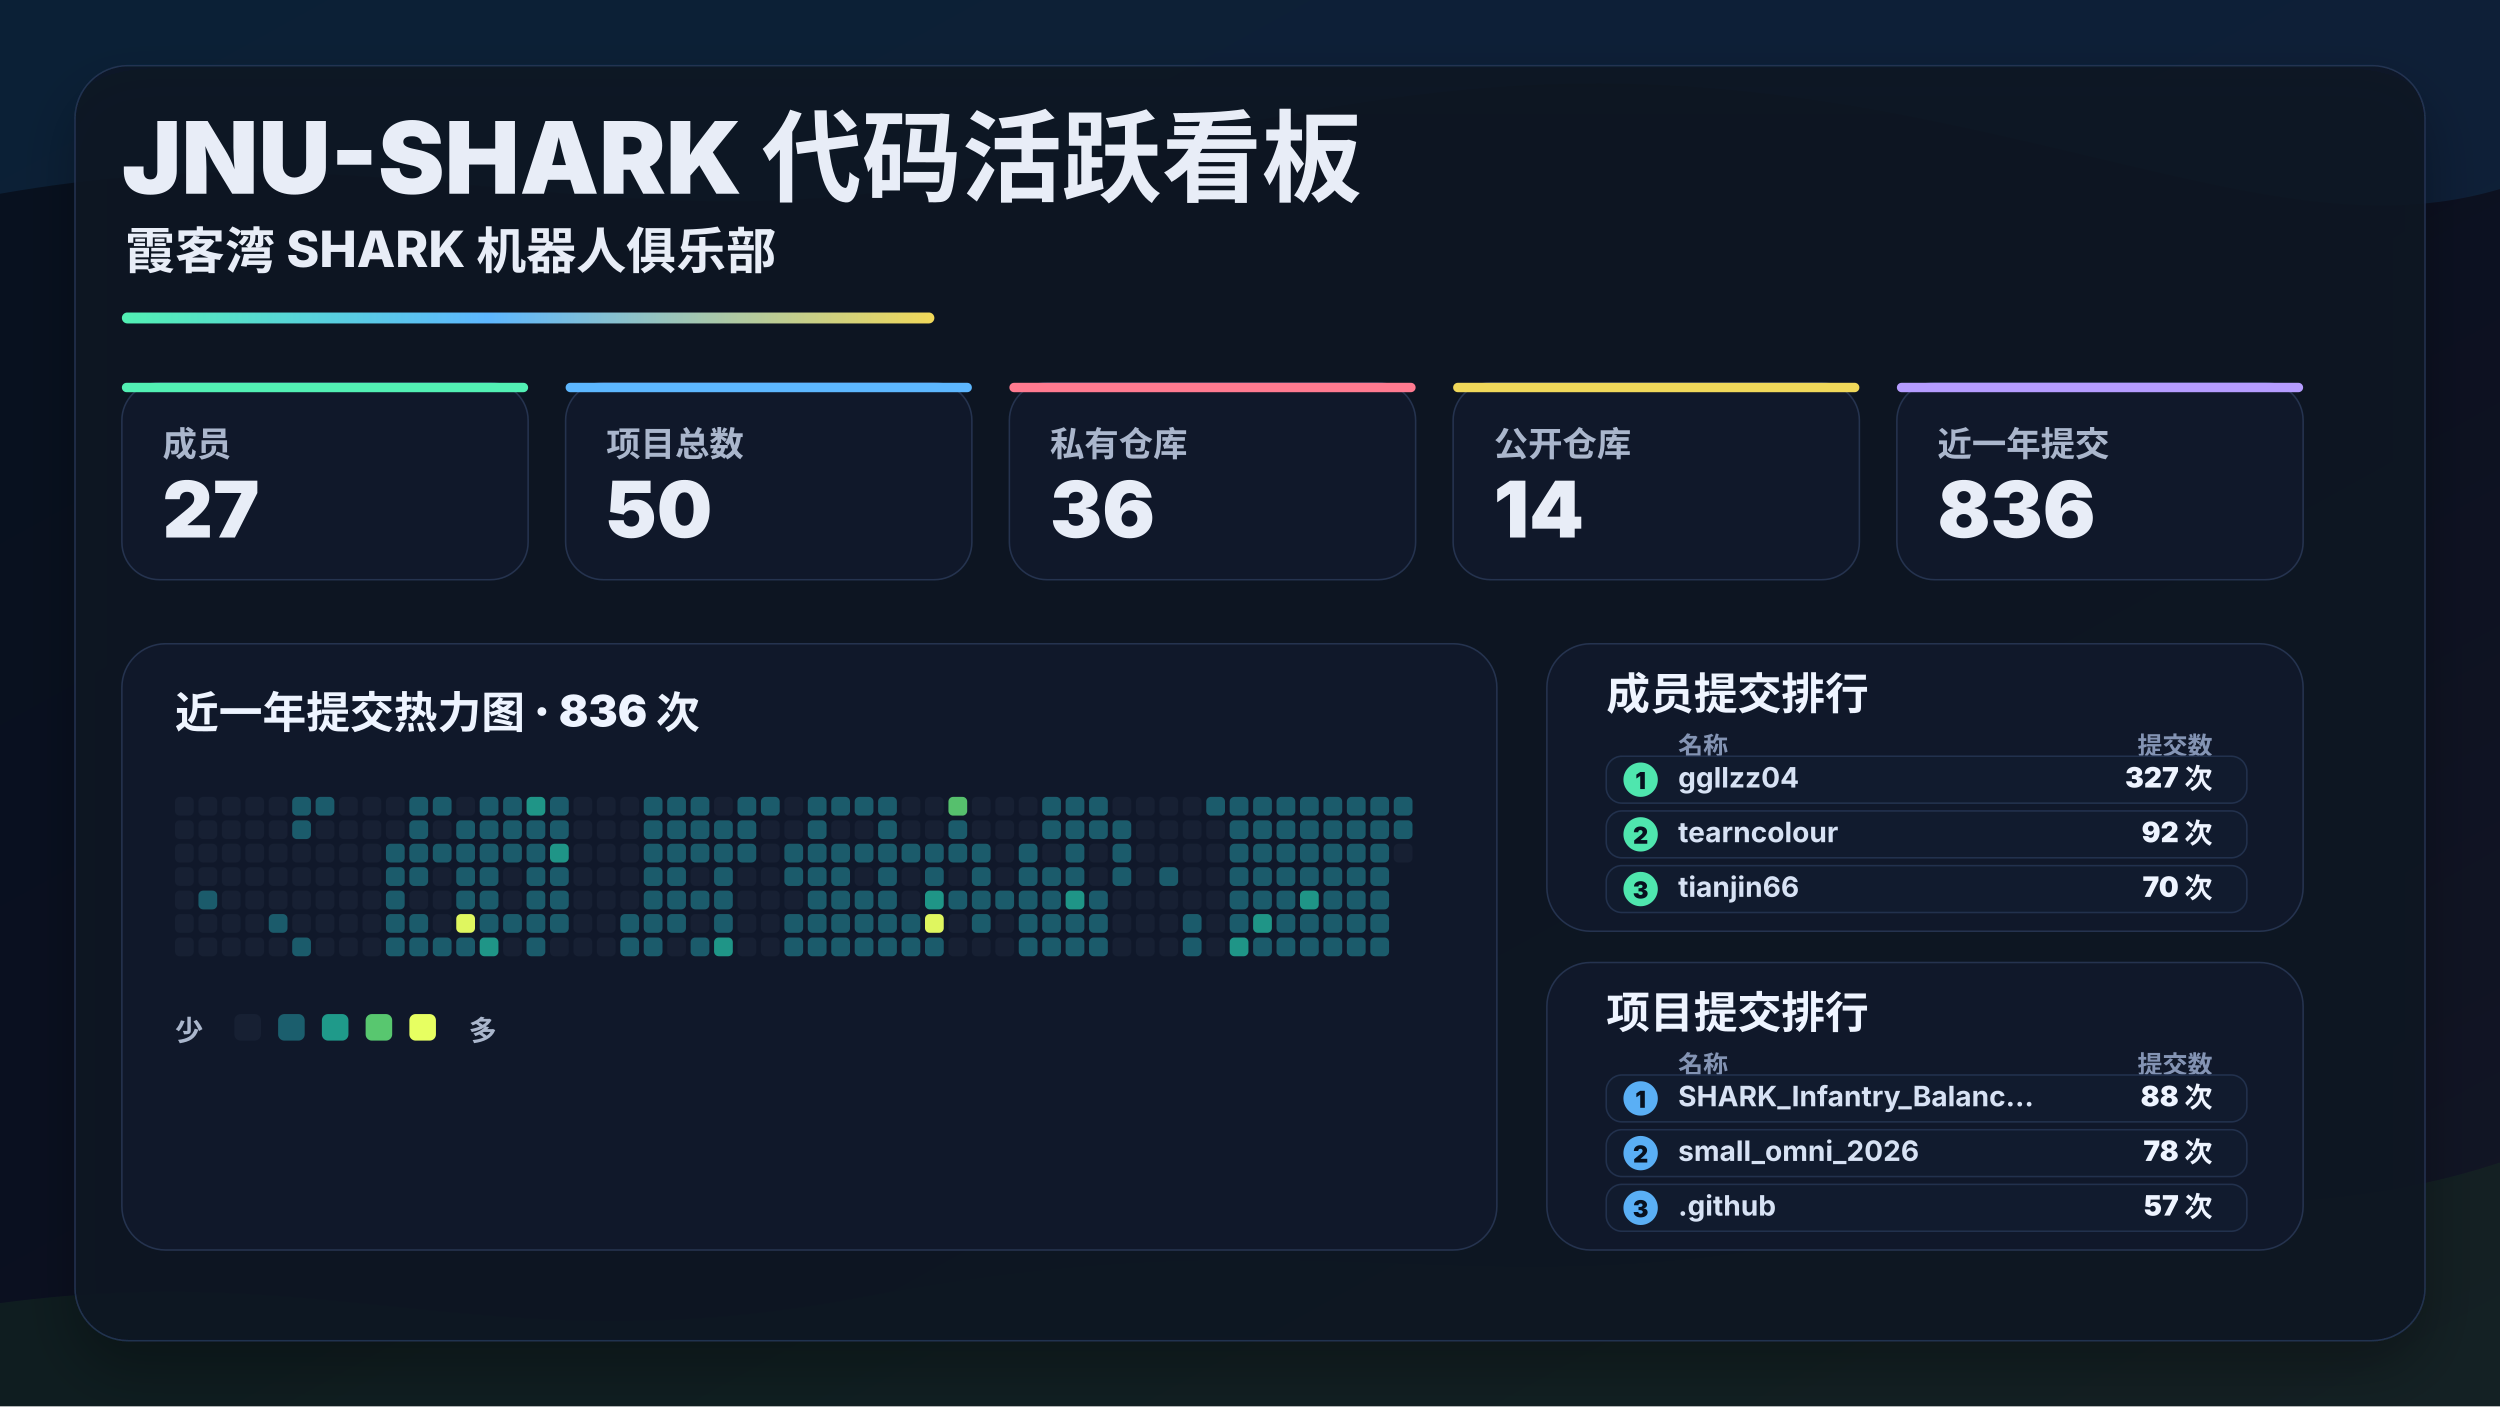
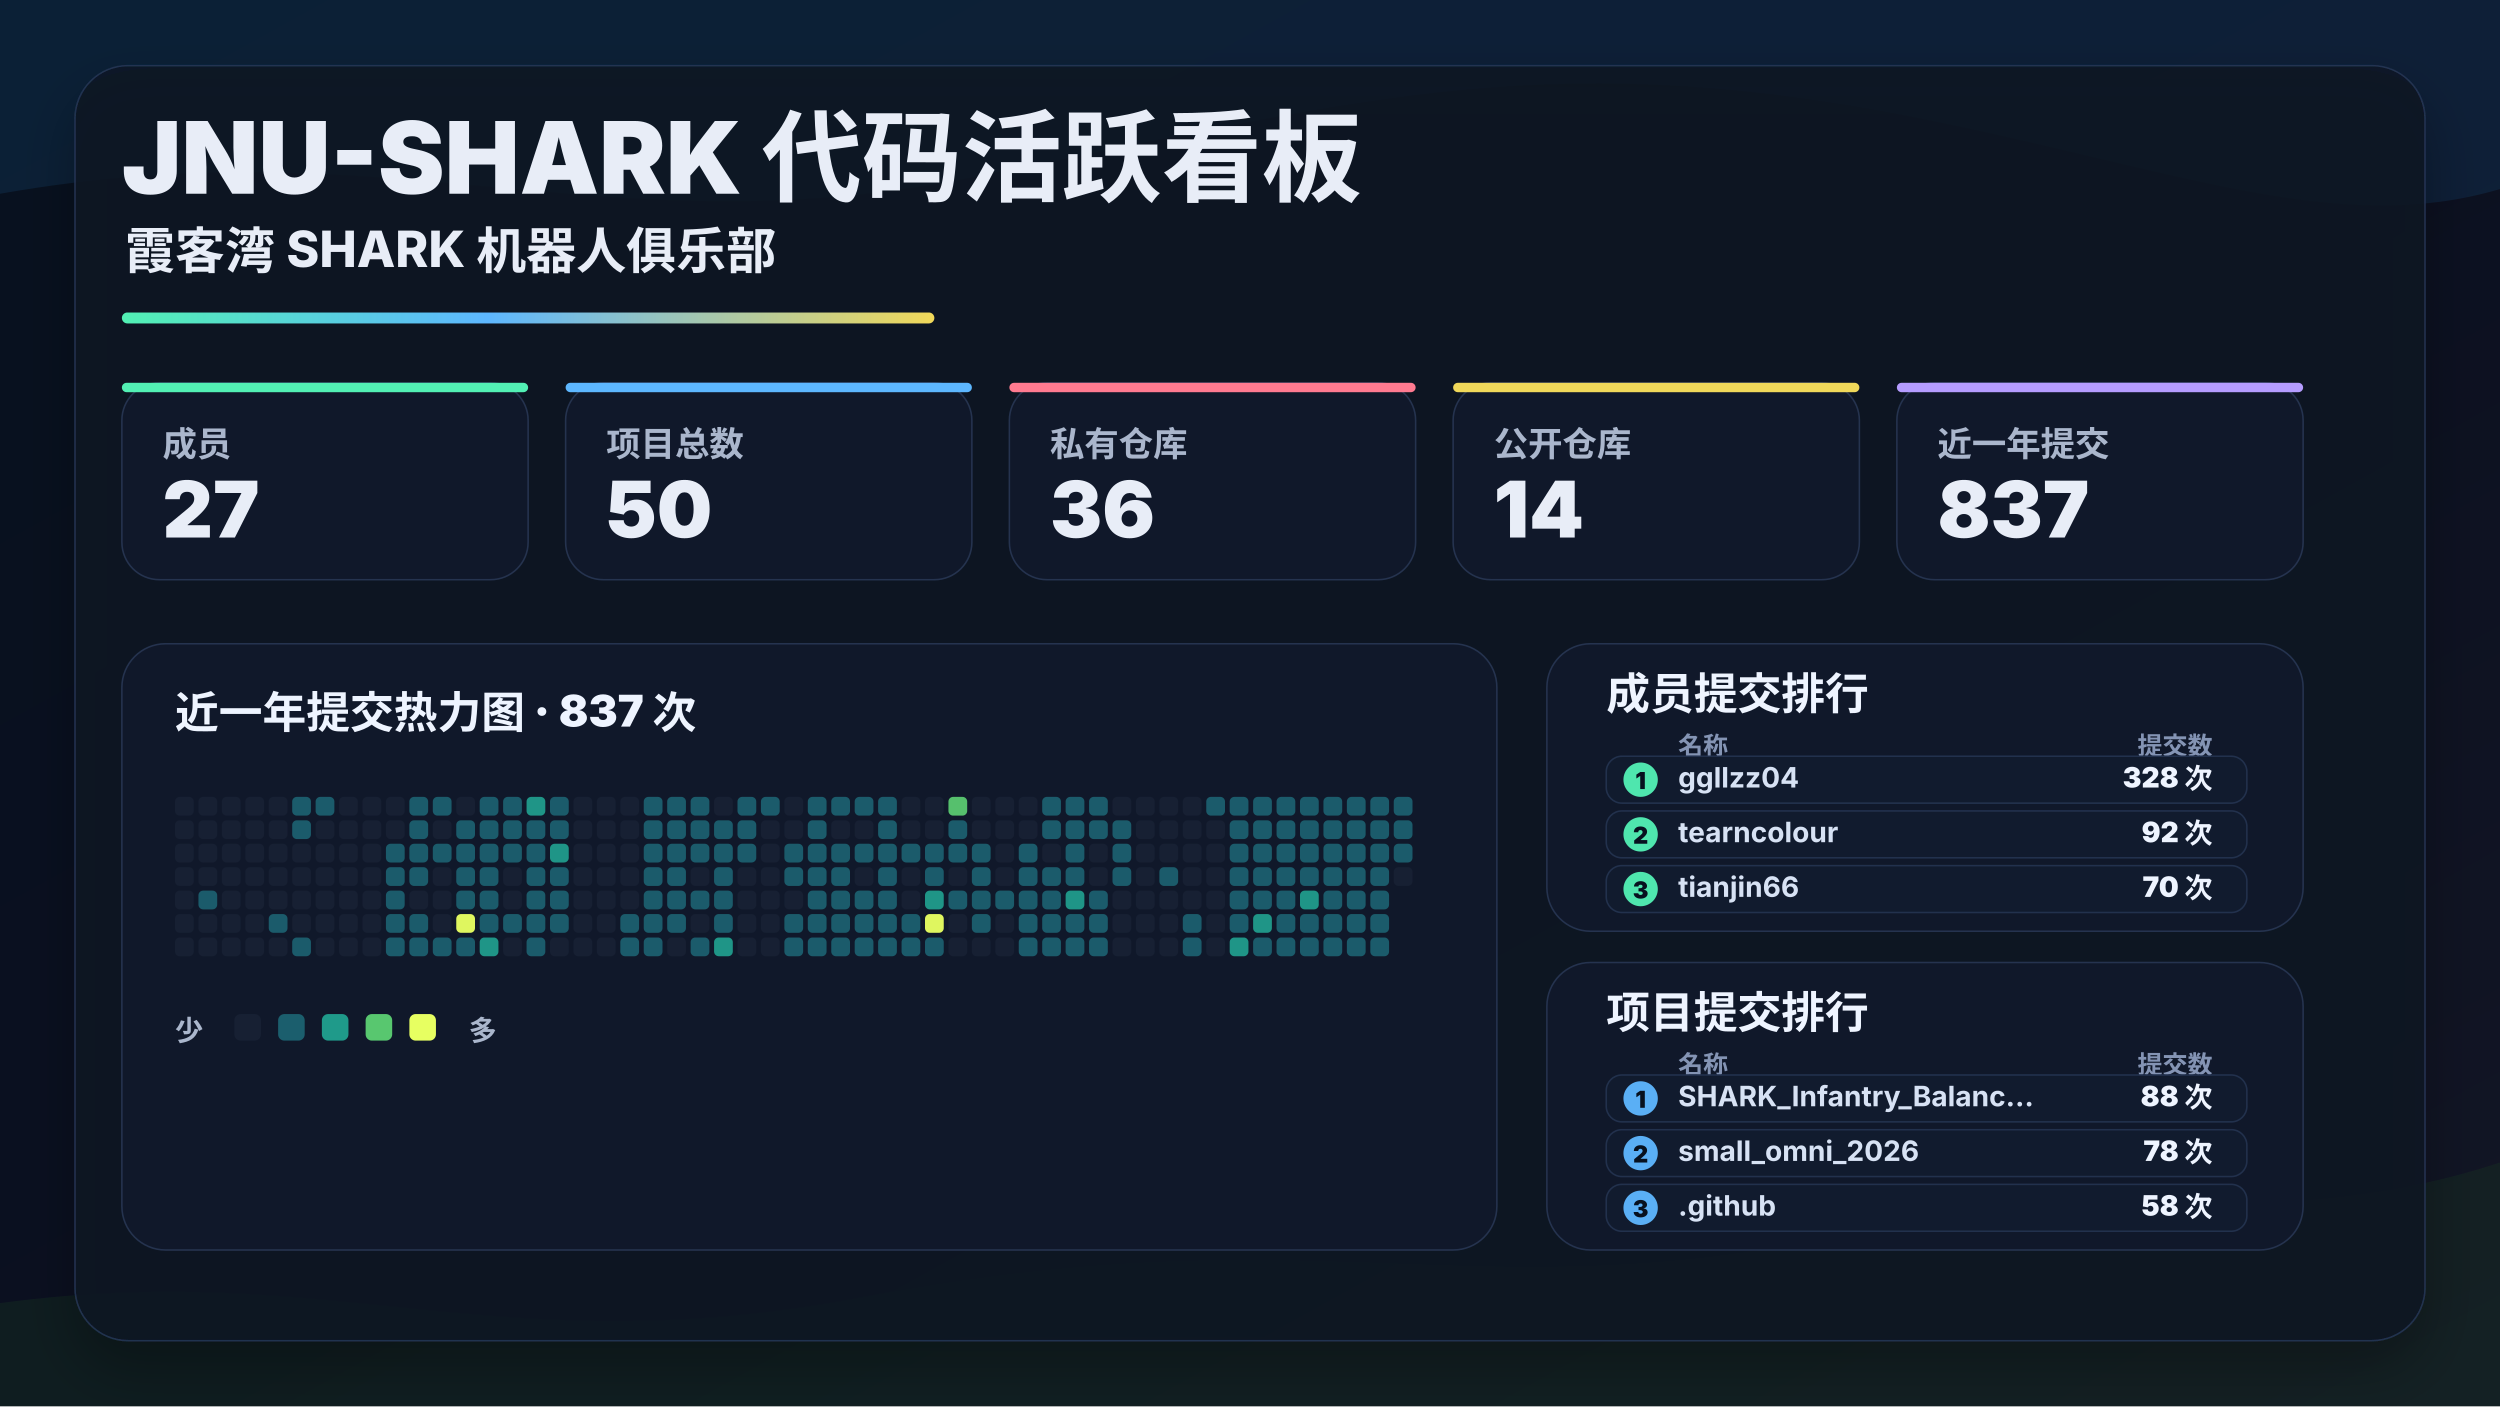
<svg xmlns="http://www.w3.org/2000/svg" width="1600" height="900" viewBox="0 0 1600 900" role="img" aria-labelledby="title desc">
  <defs>
    <linearGradient id="bg" x1="0" y1="0" x2="1" y2="1">
      <stop offset="0" stop-color="#07111f" />
      <stop offset="0.52" stop-color="#0b1020" />
      <stop offset="1" stop-color="#131625" />
    </linearGradient>
    <linearGradient id="hero" x1="0" y1="0" x2="1" y2="0">
      <stop offset="0" stop-color="#52f0b4" />
      <stop offset="0.45" stop-color="#5db7ff" />
      <stop offset="1" stop-color="#f0d85a" />
    </linearGradient>
    <filter id="softShadow" x="-10%" y="-10%" width="120%" height="120%">
      <feDropShadow dx="0" dy="18" stdDeviation="18" flood-color="#000000" flood-opacity="0.32" />
    </filter>
  </defs>
  <style>
    text { font-family: Inter, ui-sans-serif, system-ui, -apple-system, BlinkMacSystemFont, "Segoe UI", "PingFang SC", "Microsoft YaHei", sans-serif; fill: #e8edf7; }
    .title { font-size: 64px; font-weight: 900; letter-spacing: 0; }
    .subtitle { font-size: 32px; font-weight: 780; fill: #e8edf7; }
    .label { font-size: 22px; fill: #aab6cc; font-weight: 760; }
    .stat { font-size: 50px; font-weight: 900; }
    .section-title { font-size: 28px; font-weight: 860; fill: #eef4ff; }
    .table-head { font-size: 16px; fill: #8494b4; font-weight: 720; }
    .row-name { font-size: 18px; fill: #d7e2f4; font-weight: 720; }
    .row-value { font-size: 18px; fill: #eef4ff; font-weight: 860; }
    .rank { font-size: 15px; fill: #07111f; font-weight: 900; }
    .tiny { font-size: 18px; fill: #aab6cc; font-weight: 620; }
  </style>
  <rect width="1600" height="900" fill="url(#bg)" />
  <path d="M0 124 C250 80 385 160 620 114 C860 67 982 28 1220 74 C1392 108 1495 152 1600 121 L1600 0 L0 0 Z" fill="#12385c" opacity="0.38" />
  <path d="M0 834 C216 805 318 875 553 830 C835 776 935 837 1160 794 C1350 758 1464 789 1600 744 L1600 900 L0 900 Z" fill="#173622" opacity="0.36" />
  <g filter="url(#softShadow)">
    <rect x="48" y="42" width="1504" height="816" rx="34" fill="#0b1324" opacity="0.88" stroke="#263654" />
  </g>
  <text x="78" y="124" class="title">JNU-SHARK 代码活跃看板</text>
  <text x="80" y="172" class="subtitle">霞客湾 SHARK 机器人俱乐部</text>
  <rect x="78" y="200" width="520" height="7" rx="3.5" fill="url(#hero)" />
  <g>
    <rect x="78" y="245" width="260" height="126" rx="24" fill="#10182a" stroke="#25334f" />
    <rect x="78" y="245" width="260" height="6" rx="3" fill="#52f0b4" />
    <text x="104" y="292" class="label">成员</text>
    <text x="104" y="344" class="stat">27</text>
  </g>
  <g>
    <rect x="362" y="245" width="260" height="126" rx="24" fill="#10182a" stroke="#25334f" />
    <rect x="362" y="245" width="260" height="6" rx="3" fill="#5db7ff" />
    <text x="388" y="292" class="label">项目总数</text>
    <text x="388" y="344" class="stat">50</text>
  </g>
  <g>
    <rect x="646" y="245" width="260" height="126" rx="24" fill="#10182a" stroke="#25334f" />
    <rect x="646" y="245" width="260" height="6" rx="3" fill="#ff7a90" />
    <text x="672" y="292" class="label">私有仓库</text>
    <text x="672" y="344" class="stat">36</text>
  </g>
  <g>
    <rect x="930" y="245" width="260" height="126" rx="24" fill="#10182a" stroke="#25334f" />
    <rect x="930" y="245" width="260" height="6" rx="3" fill="#f0d85a" />
    <text x="956" y="292" class="label">公开仓库</text>
    <text x="956" y="344" class="stat">14</text>
  </g>
  <g>
    <rect x="1214" y="245" width="260" height="126" rx="24" fill="#10182a" stroke="#25334f" />
    <rect x="1214" y="245" width="260" height="6" rx="3" fill="#b59cff" />
    <text x="1240" y="292" class="label">近一年提交</text>
-     <text x="1240" y="344" class="stat">836</text>
+     <text x="1240" y="344" class="stat">837</text>
  </g>
  <rect x="78" y="412" width="880" height="388" rx="28" fill="#10182a" stroke="#25334f" />
-   <text x="112" y="466" class="section-title">近一年提交热力图 · 836 次</text>
+   <text x="112" y="466" class="section-title">近一年提交热力图 · 837 次</text>
  <rect x="112" y="510" width="12" height="12" rx="3" fill="#172033" opacity="0.96" />
  <rect x="112" y="525" width="12" height="12" rx="3" fill="#172033" opacity="0.96" />
  <rect x="112" y="540" width="12" height="12" rx="3" fill="#172033" opacity="0.96" />
  <rect x="112" y="555" width="12" height="12" rx="3" fill="#172033" opacity="0.96" />
  <rect x="112" y="570" width="12" height="12" rx="3" fill="#172033" opacity="0.96" />
  <rect x="112" y="585" width="12" height="12" rx="3" fill="#172033" opacity="0.96" />
  <rect x="112" y="600" width="12" height="12" rx="3" fill="#172033" opacity="0.96" />
  <rect x="127" y="510" width="12" height="12" rx="3" fill="#172033" opacity="0.96" />
  <rect x="127" y="525" width="12" height="12" rx="3" fill="#172033" opacity="0.96" />
  <rect x="127" y="540" width="12" height="12" rx="3" fill="#172033" opacity="0.96" />
  <rect x="127" y="555" width="12" height="12" rx="3" fill="#172033" opacity="0.96" />
  <rect x="127" y="570" width="12" height="12" rx="3" fill="#1b5e6d" opacity="0.96" />
  <rect x="127" y="585" width="12" height="12" rx="3" fill="#172033" opacity="0.96" />
  <rect x="127" y="600" width="12" height="12" rx="3" fill="#172033" opacity="0.96" />
  <rect x="142" y="510" width="12" height="12" rx="3" fill="#172033" opacity="0.96" />
  <rect x="142" y="525" width="12" height="12" rx="3" fill="#172033" opacity="0.96" />
  <rect x="142" y="540" width="12" height="12" rx="3" fill="#172033" opacity="0.96" />
  <rect x="142" y="555" width="12" height="12" rx="3" fill="#172033" opacity="0.96" />
  <rect x="142" y="570" width="12" height="12" rx="3" fill="#172033" opacity="0.96" />
  <rect x="142" y="585" width="12" height="12" rx="3" fill="#172033" opacity="0.96" />
  <rect x="142" y="600" width="12" height="12" rx="3" fill="#172033" opacity="0.96" />
  <rect x="157" y="510" width="12" height="12" rx="3" fill="#172033" opacity="0.96" />
  <rect x="157" y="525" width="12" height="12" rx="3" fill="#172033" opacity="0.96" />
  <rect x="157" y="540" width="12" height="12" rx="3" fill="#172033" opacity="0.96" />
  <rect x="157" y="555" width="12" height="12" rx="3" fill="#172033" opacity="0.96" />
  <rect x="157" y="570" width="12" height="12" rx="3" fill="#172033" opacity="0.96" />
  <rect x="157" y="585" width="12" height="12" rx="3" fill="#172033" opacity="0.96" />
  <rect x="157" y="600" width="12" height="12" rx="3" fill="#172033" opacity="0.96" />
  <rect x="172" y="510" width="12" height="12" rx="3" fill="#172033" opacity="0.96" />
  <rect x="172" y="525" width="12" height="12" rx="3" fill="#172033" opacity="0.96" />
  <rect x="172" y="540" width="12" height="12" rx="3" fill="#172033" opacity="0.96" />
  <rect x="172" y="555" width="12" height="12" rx="3" fill="#172033" opacity="0.96" />
  <rect x="172" y="570" width="12" height="12" rx="3" fill="#172033" opacity="0.96" />
  <rect x="172" y="585" width="12" height="12" rx="3" fill="#1b5e6d" opacity="0.96" />
  <rect x="172" y="600" width="12" height="12" rx="3" fill="#172033" opacity="0.96" />
  <rect x="187" y="510" width="12" height="12" rx="3" fill="#1b5e6d" opacity="0.96" />
  <rect x="187" y="525" width="12" height="12" rx="3" fill="#1b5e6d" opacity="0.96" />
  <rect x="187" y="540" width="12" height="12" rx="3" fill="#172033" opacity="0.96" />
  <rect x="187" y="555" width="12" height="12" rx="3" fill="#172033" opacity="0.96" />
  <rect x="187" y="570" width="12" height="12" rx="3" fill="#172033" opacity="0.96" />
  <rect x="187" y="585" width="12" height="12" rx="3" fill="#172033" opacity="0.96" />
  <rect x="187" y="600" width="12" height="12" rx="3" fill="#1b5e6d" opacity="0.96" />
  <rect x="202" y="510" width="12" height="12" rx="3" fill="#1b5e6d" opacity="0.96" />
  <rect x="202" y="525" width="12" height="12" rx="3" fill="#172033" opacity="0.96" />
  <rect x="202" y="540" width="12" height="12" rx="3" fill="#172033" opacity="0.96" />
  <rect x="202" y="555" width="12" height="12" rx="3" fill="#172033" opacity="0.96" />
  <rect x="202" y="570" width="12" height="12" rx="3" fill="#172033" opacity="0.96" />
  <rect x="202" y="585" width="12" height="12" rx="3" fill="#172033" opacity="0.96" />
  <rect x="202" y="600" width="12" height="12" rx="3" fill="#172033" opacity="0.96" />
  <rect x="217" y="510" width="12" height="12" rx="3" fill="#172033" opacity="0.96" />
  <rect x="217" y="525" width="12" height="12" rx="3" fill="#172033" opacity="0.96" />
  <rect x="217" y="540" width="12" height="12" rx="3" fill="#172033" opacity="0.96" />
  <rect x="217" y="555" width="12" height="12" rx="3" fill="#172033" opacity="0.96" />
  <rect x="217" y="570" width="12" height="12" rx="3" fill="#172033" opacity="0.96" />
  <rect x="217" y="585" width="12" height="12" rx="3" fill="#172033" opacity="0.96" />
  <rect x="217" y="600" width="12" height="12" rx="3" fill="#172033" opacity="0.96" />
  <rect x="232" y="510" width="12" height="12" rx="3" fill="#172033" opacity="0.96" />
  <rect x="232" y="525" width="12" height="12" rx="3" fill="#172033" opacity="0.96" />
  <rect x="232" y="540" width="12" height="12" rx="3" fill="#172033" opacity="0.96" />
  <rect x="232" y="555" width="12" height="12" rx="3" fill="#172033" opacity="0.96" />
  <rect x="232" y="570" width="12" height="12" rx="3" fill="#172033" opacity="0.96" />
  <rect x="232" y="585" width="12" height="12" rx="3" fill="#172033" opacity="0.96" />
  <rect x="232" y="600" width="12" height="12" rx="3" fill="#172033" opacity="0.96" />
  <rect x="247" y="510" width="12" height="12" rx="3" fill="#172033" opacity="0.96" />
  <rect x="247" y="525" width="12" height="12" rx="3" fill="#172033" opacity="0.96" />
  <rect x="247" y="540" width="12" height="12" rx="3" fill="#1b5e6d" opacity="0.96" />
  <rect x="247" y="555" width="12" height="12" rx="3" fill="#1b5e6d" opacity="0.96" />
  <rect x="247" y="570" width="12" height="12" rx="3" fill="#1b5e6d" opacity="0.96" />
  <rect x="247" y="585" width="12" height="12" rx="3" fill="#1b5e6d" opacity="0.96" />
  <rect x="247" y="600" width="12" height="12" rx="3" fill="#1b5e6d" opacity="0.96" />
  <rect x="262" y="510" width="12" height="12" rx="3" fill="#1b5e6d" opacity="0.96" />
  <rect x="262" y="525" width="12" height="12" rx="3" fill="#1b5e6d" opacity="0.96" />
  <rect x="262" y="540" width="12" height="12" rx="3" fill="#1b5e6d" opacity="0.96" />
  <rect x="262" y="555" width="12" height="12" rx="3" fill="#1b5e6d" opacity="0.96" />
  <rect x="262" y="570" width="12" height="12" rx="3" fill="#172033" opacity="0.96" />
  <rect x="262" y="585" width="12" height="12" rx="3" fill="#1b5e6d" opacity="0.96" />
  <rect x="262" y="600" width="12" height="12" rx="3" fill="#1b5e6d" opacity="0.96" />
  <rect x="277" y="510" width="12" height="12" rx="3" fill="#1b5e6d" opacity="0.96" />
  <rect x="277" y="525" width="12" height="12" rx="3" fill="#172033" opacity="0.96" />
  <rect x="277" y="540" width="12" height="12" rx="3" fill="#1b5e6d" opacity="0.96" />
  <rect x="277" y="555" width="12" height="12" rx="3" fill="#172033" opacity="0.96" />
  <rect x="277" y="570" width="12" height="12" rx="3" fill="#172033" opacity="0.96" />
  <rect x="277" y="585" width="12" height="12" rx="3" fill="#172033" opacity="0.96" />
  <rect x="277" y="600" width="12" height="12" rx="3" fill="#1b5e6d" opacity="0.96" />
  <rect x="292" y="510" width="12" height="12" rx="3" fill="#172033" opacity="0.96" />
  <rect x="292" y="525" width="12" height="12" rx="3" fill="#1b5e6d" opacity="0.96" />
  <rect x="292" y="540" width="12" height="12" rx="3" fill="#1b5e6d" opacity="0.96" />
  <rect x="292" y="555" width="12" height="12" rx="3" fill="#1b5e6d" opacity="0.96" />
  <rect x="292" y="570" width="12" height="12" rx="3" fill="#1b5e6d" opacity="0.96" />
  <rect x="292" y="585" width="12" height="12" rx="3" fill="#e7ff61" opacity="0.96" />
  <rect x="292" y="600" width="12" height="12" rx="3" fill="#1b5e6d" opacity="0.96" />
  <rect x="307" y="510" width="12" height="12" rx="3" fill="#1b5e6d" opacity="0.96" />
  <rect x="307" y="525" width="12" height="12" rx="3" fill="#1b5e6d" opacity="0.96" />
  <rect x="307" y="540" width="12" height="12" rx="3" fill="#1b5e6d" opacity="0.96" />
  <rect x="307" y="555" width="12" height="12" rx="3" fill="#1b5e6d" opacity="0.96" />
  <rect x="307" y="570" width="12" height="12" rx="3" fill="#1b5e6d" opacity="0.96" />
  <rect x="307" y="585" width="12" height="12" rx="3" fill="#1b5e6d" opacity="0.96" />
  <rect x="307" y="600" width="12" height="12" rx="3" fill="#1f9a8a" opacity="0.96" />
  <rect x="322" y="510" width="12" height="12" rx="3" fill="#1b5e6d" opacity="0.96" />
  <rect x="322" y="525" width="12" height="12" rx="3" fill="#1b5e6d" opacity="0.96" />
  <rect x="322" y="540" width="12" height="12" rx="3" fill="#1b5e6d" opacity="0.96" />
  <rect x="322" y="555" width="12" height="12" rx="3" fill="#172033" opacity="0.96" />
  <rect x="322" y="570" width="12" height="12" rx="3" fill="#172033" opacity="0.96" />
  <rect x="322" y="585" width="12" height="12" rx="3" fill="#1b5e6d" opacity="0.96" />
  <rect x="322" y="600" width="12" height="12" rx="3" fill="#172033" opacity="0.96" />
  <rect x="337" y="510" width="12" height="12" rx="3" fill="#1f9a8a" opacity="0.96" />
  <rect x="337" y="525" width="12" height="12" rx="3" fill="#1b5e6d" opacity="0.96" />
  <rect x="337" y="540" width="12" height="12" rx="3" fill="#1b5e6d" opacity="0.96" />
  <rect x="337" y="555" width="12" height="12" rx="3" fill="#1b5e6d" opacity="0.96" />
  <rect x="337" y="570" width="12" height="12" rx="3" fill="#1b5e6d" opacity="0.96" />
  <rect x="337" y="585" width="12" height="12" rx="3" fill="#1b5e6d" opacity="0.96" />
  <rect x="337" y="600" width="12" height="12" rx="3" fill="#1b5e6d" opacity="0.96" />
  <rect x="352" y="510" width="12" height="12" rx="3" fill="#1b5e6d" opacity="0.96" />
  <rect x="352" y="525" width="12" height="12" rx="3" fill="#1b5e6d" opacity="0.96" />
  <rect x="352" y="540" width="12" height="12" rx="3" fill="#1f9a8a" opacity="0.96" />
  <rect x="352" y="555" width="12" height="12" rx="3" fill="#1b5e6d" opacity="0.96" />
  <rect x="352" y="570" width="12" height="12" rx="3" fill="#1b5e6d" opacity="0.96" />
  <rect x="352" y="585" width="12" height="12" rx="3" fill="#1b5e6d" opacity="0.96" />
  <rect x="352" y="600" width="12" height="12" rx="3" fill="#172033" opacity="0.96" />
  <rect x="367" y="510" width="12" height="12" rx="3" fill="#172033" opacity="0.96" />
  <rect x="367" y="525" width="12" height="12" rx="3" fill="#172033" opacity="0.96" />
  <rect x="367" y="540" width="12" height="12" rx="3" fill="#172033" opacity="0.96" />
  <rect x="367" y="555" width="12" height="12" rx="3" fill="#172033" opacity="0.96" />
  <rect x="367" y="570" width="12" height="12" rx="3" fill="#172033" opacity="0.96" />
  <rect x="367" y="585" width="12" height="12" rx="3" fill="#172033" opacity="0.96" />
  <rect x="367" y="600" width="12" height="12" rx="3" fill="#172033" opacity="0.96" />
  <rect x="382" y="510" width="12" height="12" rx="3" fill="#172033" opacity="0.96" />
  <rect x="382" y="525" width="12" height="12" rx="3" fill="#172033" opacity="0.96" />
  <rect x="382" y="540" width="12" height="12" rx="3" fill="#172033" opacity="0.96" />
  <rect x="382" y="555" width="12" height="12" rx="3" fill="#172033" opacity="0.96" />
  <rect x="382" y="570" width="12" height="12" rx="3" fill="#172033" opacity="0.96" />
  <rect x="382" y="585" width="12" height="12" rx="3" fill="#172033" opacity="0.96" />
  <rect x="382" y="600" width="12" height="12" rx="3" fill="#172033" opacity="0.96" />
  <rect x="397" y="510" width="12" height="12" rx="3" fill="#172033" opacity="0.96" />
  <rect x="397" y="525" width="12" height="12" rx="3" fill="#172033" opacity="0.96" />
  <rect x="397" y="540" width="12" height="12" rx="3" fill="#172033" opacity="0.96" />
  <rect x="397" y="555" width="12" height="12" rx="3" fill="#172033" opacity="0.96" />
  <rect x="397" y="570" width="12" height="12" rx="3" fill="#172033" opacity="0.96" />
  <rect x="397" y="585" width="12" height="12" rx="3" fill="#1b5e6d" opacity="0.96" />
  <rect x="397" y="600" width="12" height="12" rx="3" fill="#1b5e6d" opacity="0.96" />
  <rect x="412" y="510" width="12" height="12" rx="3" fill="#1b5e6d" opacity="0.96" />
  <rect x="412" y="525" width="12" height="12" rx="3" fill="#1b5e6d" opacity="0.96" />
  <rect x="412" y="540" width="12" height="12" rx="3" fill="#1b5e6d" opacity="0.96" />
  <rect x="412" y="555" width="12" height="12" rx="3" fill="#1b5e6d" opacity="0.96" />
  <rect x="412" y="570" width="12" height="12" rx="3" fill="#1b5e6d" opacity="0.96" />
  <rect x="412" y="585" width="12" height="12" rx="3" fill="#1b5e6d" opacity="0.96" />
  <rect x="412" y="600" width="12" height="12" rx="3" fill="#1b5e6d" opacity="0.96" />
  <rect x="427" y="510" width="12" height="12" rx="3" fill="#1b5e6d" opacity="0.96" />
  <rect x="427" y="525" width="12" height="12" rx="3" fill="#1b5e6d" opacity="0.96" />
  <rect x="427" y="540" width="12" height="12" rx="3" fill="#1b5e6d" opacity="0.96" />
  <rect x="427" y="555" width="12" height="12" rx="3" fill="#1b5e6d" opacity="0.96" />
  <rect x="427" y="570" width="12" height="12" rx="3" fill="#1b5e6d" opacity="0.96" />
  <rect x="427" y="585" width="12" height="12" rx="3" fill="#1b5e6d" opacity="0.96" />
  <rect x="427" y="600" width="12" height="12" rx="3" fill="#172033" opacity="0.96" />
  <rect x="442" y="510" width="12" height="12" rx="3" fill="#1b5e6d" opacity="0.96" />
  <rect x="442" y="525" width="12" height="12" rx="3" fill="#1b5e6d" opacity="0.96" />
  <rect x="442" y="540" width="12" height="12" rx="3" fill="#1b5e6d" opacity="0.96" />
  <rect x="442" y="555" width="12" height="12" rx="3" fill="#172033" opacity="0.96" />
  <rect x="442" y="570" width="12" height="12" rx="3" fill="#1b5e6d" opacity="0.96" />
  <rect x="442" y="585" width="12" height="12" rx="3" fill="#172033" opacity="0.96" />
  <rect x="442" y="600" width="12" height="12" rx="3" fill="#1b5e6d" opacity="0.96" />
  <rect x="457" y="510" width="12" height="12" rx="3" fill="#172033" opacity="0.96" />
  <rect x="457" y="525" width="12" height="12" rx="3" fill="#1b5e6d" opacity="0.96" />
  <rect x="457" y="540" width="12" height="12" rx="3" fill="#1b5e6d" opacity="0.96" />
  <rect x="457" y="555" width="12" height="12" rx="3" fill="#1b5e6d" opacity="0.96" />
  <rect x="457" y="570" width="12" height="12" rx="3" fill="#1b5e6d" opacity="0.96" />
  <rect x="457" y="585" width="12" height="12" rx="3" fill="#1b5e6d" opacity="0.96" />
  <rect x="457" y="600" width="12" height="12" rx="3" fill="#1f9a8a" opacity="0.96" />
  <rect x="472" y="510" width="12" height="12" rx="3" fill="#1b5e6d" opacity="0.96" />
  <rect x="472" y="525" width="12" height="12" rx="3" fill="#1b5e6d" opacity="0.96" />
  <rect x="472" y="540" width="12" height="12" rx="3" fill="#1b5e6d" opacity="0.96" />
  <rect x="472" y="555" width="12" height="12" rx="3" fill="#172033" opacity="0.96" />
  <rect x="472" y="570" width="12" height="12" rx="3" fill="#172033" opacity="0.96" />
  <rect x="472" y="585" width="12" height="12" rx="3" fill="#172033" opacity="0.96" />
  <rect x="472" y="600" width="12" height="12" rx="3" fill="#172033" opacity="0.96" />
  <rect x="487" y="510" width="12" height="12" rx="3" fill="#1b5e6d" opacity="0.96" />
  <rect x="487" y="525" width="12" height="12" rx="3" fill="#172033" opacity="0.96" />
  <rect x="487" y="540" width="12" height="12" rx="3" fill="#172033" opacity="0.96" />
  <rect x="487" y="555" width="12" height="12" rx="3" fill="#172033" opacity="0.96" />
  <rect x="487" y="570" width="12" height="12" rx="3" fill="#172033" opacity="0.96" />
  <rect x="487" y="585" width="12" height="12" rx="3" fill="#172033" opacity="0.96" />
  <rect x="487" y="600" width="12" height="12" rx="3" fill="#172033" opacity="0.96" />
  <rect x="502" y="510" width="12" height="12" rx="3" fill="#172033" opacity="0.96" />
  <rect x="502" y="525" width="12" height="12" rx="3" fill="#172033" opacity="0.96" />
  <rect x="502" y="540" width="12" height="12" rx="3" fill="#1b5e6d" opacity="0.96" />
  <rect x="502" y="555" width="12" height="12" rx="3" fill="#1b5e6d" opacity="0.96" />
  <rect x="502" y="570" width="12" height="12" rx="3" fill="#172033" opacity="0.96" />
  <rect x="502" y="585" width="12" height="12" rx="3" fill="#1b5e6d" opacity="0.96" />
  <rect x="502" y="600" width="12" height="12" rx="3" fill="#1b5e6d" opacity="0.96" />
  <rect x="517" y="510" width="12" height="12" rx="3" fill="#1b5e6d" opacity="0.96" />
  <rect x="517" y="525" width="12" height="12" rx="3" fill="#1b5e6d" opacity="0.96" />
  <rect x="517" y="540" width="12" height="12" rx="3" fill="#1b5e6d" opacity="0.96" />
  <rect x="517" y="555" width="12" height="12" rx="3" fill="#1b5e6d" opacity="0.96" />
  <rect x="517" y="570" width="12" height="12" rx="3" fill="#1b5e6d" opacity="0.96" />
  <rect x="517" y="585" width="12" height="12" rx="3" fill="#1b5e6d" opacity="0.96" />
  <rect x="517" y="600" width="12" height="12" rx="3" fill="#1b5e6d" opacity="0.96" />
  <rect x="532" y="510" width="12" height="12" rx="3" fill="#1b5e6d" opacity="0.96" />
  <rect x="532" y="525" width="12" height="12" rx="3" fill="#172033" opacity="0.96" />
  <rect x="532" y="540" width="12" height="12" rx="3" fill="#1b5e6d" opacity="0.96" />
  <rect x="532" y="555" width="12" height="12" rx="3" fill="#1b5e6d" opacity="0.96" />
  <rect x="532" y="570" width="12" height="12" rx="3" fill="#1b5e6d" opacity="0.96" />
  <rect x="532" y="585" width="12" height="12" rx="3" fill="#1b5e6d" opacity="0.96" />
  <rect x="532" y="600" width="12" height="12" rx="3" fill="#1b5e6d" opacity="0.96" />
  <rect x="547" y="510" width="12" height="12" rx="3" fill="#1b5e6d" opacity="0.96" />
  <rect x="547" y="525" width="12" height="12" rx="3" fill="#172033" opacity="0.96" />
  <rect x="547" y="540" width="12" height="12" rx="3" fill="#1b5e6d" opacity="0.96" />
  <rect x="547" y="555" width="12" height="12" rx="3" fill="#172033" opacity="0.96" />
  <rect x="547" y="570" width="12" height="12" rx="3" fill="#1b5e6d" opacity="0.96" />
  <rect x="547" y="585" width="12" height="12" rx="3" fill="#1b5e6d" opacity="0.96" />
  <rect x="547" y="600" width="12" height="12" rx="3" fill="#1b5e6d" opacity="0.96" />
  <rect x="562" y="510" width="12" height="12" rx="3" fill="#1b5e6d" opacity="0.96" />
  <rect x="562" y="525" width="12" height="12" rx="3" fill="#1b5e6d" opacity="0.96" />
  <rect x="562" y="540" width="12" height="12" rx="3" fill="#1b5e6d" opacity="0.96" />
  <rect x="562" y="555" width="12" height="12" rx="3" fill="#1b5e6d" opacity="0.96" />
  <rect x="562" y="570" width="12" height="12" rx="3" fill="#1b5e6d" opacity="0.96" />
  <rect x="562" y="585" width="12" height="12" rx="3" fill="#1b5e6d" opacity="0.96" />
  <rect x="562" y="600" width="12" height="12" rx="3" fill="#1b5e6d" opacity="0.96" />
  <rect x="577" y="510" width="12" height="12" rx="3" fill="#172033" opacity="0.96" />
  <rect x="577" y="525" width="12" height="12" rx="3" fill="#172033" opacity="0.96" />
  <rect x="577" y="540" width="12" height="12" rx="3" fill="#1b5e6d" opacity="0.96" />
  <rect x="577" y="555" width="12" height="12" rx="3" fill="#172033" opacity="0.96" />
  <rect x="577" y="570" width="12" height="12" rx="3" fill="#172033" opacity="0.96" />
  <rect x="577" y="585" width="12" height="12" rx="3" fill="#1b5e6d" opacity="0.96" />
  <rect x="577" y="600" width="12" height="12" rx="3" fill="#1b5e6d" opacity="0.96" />
  <rect x="592" y="510" width="12" height="12" rx="3" fill="#172033" opacity="0.96" />
  <rect x="592" y="525" width="12" height="12" rx="3" fill="#172033" opacity="0.96" />
  <rect x="592" y="540" width="12" height="12" rx="3" fill="#1b5e6d" opacity="0.96" />
  <rect x="592" y="555" width="12" height="12" rx="3" fill="#1b5e6d" opacity="0.96" />
  <rect x="592" y="570" width="12" height="12" rx="3" fill="#1f9a8a" opacity="0.96" />
  <rect x="592" y="585" width="12" height="12" rx="3" fill="#e7ff61" opacity="0.96" />
  <rect x="592" y="600" width="12" height="12" rx="3" fill="#1b5e6d" opacity="0.96" />
  <rect x="607" y="510" width="12" height="12" rx="3" fill="#58c76f" opacity="0.96" />
  <rect x="607" y="525" width="12" height="12" rx="3" fill="#1b5e6d" opacity="0.96" />
  <rect x="607" y="540" width="12" height="12" rx="3" fill="#1b5e6d" opacity="0.96" />
  <rect x="607" y="555" width="12" height="12" rx="3" fill="#172033" opacity="0.96" />
  <rect x="607" y="570" width="12" height="12" rx="3" fill="#1b5e6d" opacity="0.96" />
  <rect x="607" y="585" width="12" height="12" rx="3" fill="#172033" opacity="0.96" />
  <rect x="607" y="600" width="12" height="12" rx="3" fill="#172033" opacity="0.96" />
  <rect x="622" y="510" width="12" height="12" rx="3" fill="#172033" opacity="0.96" />
  <rect x="622" y="525" width="12" height="12" rx="3" fill="#172033" opacity="0.96" />
  <rect x="622" y="540" width="12" height="12" rx="3" fill="#1b5e6d" opacity="0.96" />
  <rect x="622" y="555" width="12" height="12" rx="3" fill="#1b5e6d" opacity="0.96" />
  <rect x="622" y="570" width="12" height="12" rx="3" fill="#1b5e6d" opacity="0.96" />
  <rect x="622" y="585" width="12" height="12" rx="3" fill="#1b5e6d" opacity="0.96" />
  <rect x="622" y="600" width="12" height="12" rx="3" fill="#172033" opacity="0.96" />
  <rect x="637" y="510" width="12" height="12" rx="3" fill="#172033" opacity="0.96" />
  <rect x="637" y="525" width="12" height="12" rx="3" fill="#172033" opacity="0.96" />
  <rect x="637" y="540" width="12" height="12" rx="3" fill="#172033" opacity="0.96" />
  <rect x="637" y="555" width="12" height="12" rx="3" fill="#172033" opacity="0.96" />
  <rect x="637" y="570" width="12" height="12" rx="3" fill="#1b5e6d" opacity="0.96" />
  <rect x="637" y="585" width="12" height="12" rx="3" fill="#172033" opacity="0.96" />
  <rect x="637" y="600" width="12" height="12" rx="3" fill="#172033" opacity="0.96" />
  <rect x="652" y="510" width="12" height="12" rx="3" fill="#172033" opacity="0.96" />
  <rect x="652" y="525" width="12" height="12" rx="3" fill="#172033" opacity="0.96" />
  <rect x="652" y="540" width="12" height="12" rx="3" fill="#1b5e6d" opacity="0.96" />
  <rect x="652" y="555" width="12" height="12" rx="3" fill="#1b5e6d" opacity="0.96" />
  <rect x="652" y="570" width="12" height="12" rx="3" fill="#1b5e6d" opacity="0.96" />
  <rect x="652" y="585" width="12" height="12" rx="3" fill="#1b5e6d" opacity="0.96" />
  <rect x="652" y="600" width="12" height="12" rx="3" fill="#1b5e6d" opacity="0.96" />
  <rect x="667" y="510" width="12" height="12" rx="3" fill="#1b5e6d" opacity="0.96" />
  <rect x="667" y="525" width="12" height="12" rx="3" fill="#1b5e6d" opacity="0.96" />
  <rect x="667" y="540" width="12" height="12" rx="3" fill="#172033" opacity="0.96" />
  <rect x="667" y="555" width="12" height="12" rx="3" fill="#1b5e6d" opacity="0.96" />
  <rect x="667" y="570" width="12" height="12" rx="3" fill="#1b5e6d" opacity="0.96" />
  <rect x="667" y="585" width="12" height="12" rx="3" fill="#1b5e6d" opacity="0.96" />
  <rect x="667" y="600" width="12" height="12" rx="3" fill="#1b5e6d" opacity="0.96" />
  <rect x="682" y="510" width="12" height="12" rx="3" fill="#1b5e6d" opacity="0.96" />
  <rect x="682" y="525" width="12" height="12" rx="3" fill="#1b5e6d" opacity="0.96" />
  <rect x="682" y="540" width="12" height="12" rx="3" fill="#1b5e6d" opacity="0.96" />
  <rect x="682" y="555" width="12" height="12" rx="3" fill="#1b5e6d" opacity="0.96" />
  <rect x="682" y="570" width="12" height="12" rx="3" fill="#1f9a8a" opacity="0.96" />
  <rect x="682" y="585" width="12" height="12" rx="3" fill="#1b5e6d" opacity="0.96" />
  <rect x="682" y="600" width="12" height="12" rx="3" fill="#1b5e6d" opacity="0.96" />
  <rect x="697" y="510" width="12" height="12" rx="3" fill="#1b5e6d" opacity="0.96" />
  <rect x="697" y="525" width="12" height="12" rx="3" fill="#1b5e6d" opacity="0.96" />
  <rect x="697" y="540" width="12" height="12" rx="3" fill="#172033" opacity="0.96" />
  <rect x="697" y="555" width="12" height="12" rx="3" fill="#172033" opacity="0.96" />
  <rect x="697" y="570" width="12" height="12" rx="3" fill="#1b5e6d" opacity="0.96" />
  <rect x="697" y="585" width="12" height="12" rx="3" fill="#1b5e6d" opacity="0.96" />
  <rect x="697" y="600" width="12" height="12" rx="3" fill="#1b5e6d" opacity="0.96" />
  <rect x="712" y="510" width="12" height="12" rx="3" fill="#172033" opacity="0.96" />
  <rect x="712" y="525" width="12" height="12" rx="3" fill="#1b5e6d" opacity="0.96" />
  <rect x="712" y="540" width="12" height="12" rx="3" fill="#1b5e6d" opacity="0.96" />
  <rect x="712" y="555" width="12" height="12" rx="3" fill="#1b5e6d" opacity="0.96" />
  <rect x="712" y="570" width="12" height="12" rx="3" fill="#172033" opacity="0.96" />
  <rect x="712" y="585" width="12" height="12" rx="3" fill="#172033" opacity="0.96" />
  <rect x="712" y="600" width="12" height="12" rx="3" fill="#172033" opacity="0.96" />
  <rect x="727" y="510" width="12" height="12" rx="3" fill="#172033" opacity="0.96" />
  <rect x="727" y="525" width="12" height="12" rx="3" fill="#172033" opacity="0.96" />
  <rect x="727" y="540" width="12" height="12" rx="3" fill="#172033" opacity="0.96" />
  <rect x="727" y="555" width="12" height="12" rx="3" fill="#172033" opacity="0.96" />
  <rect x="727" y="570" width="12" height="12" rx="3" fill="#172033" opacity="0.96" />
  <rect x="727" y="585" width="12" height="12" rx="3" fill="#172033" opacity="0.96" />
  <rect x="727" y="600" width="12" height="12" rx="3" fill="#172033" opacity="0.96" />
  <rect x="742" y="510" width="12" height="12" rx="3" fill="#172033" opacity="0.96" />
  <rect x="742" y="525" width="12" height="12" rx="3" fill="#172033" opacity="0.96" />
  <rect x="742" y="540" width="12" height="12" rx="3" fill="#172033" opacity="0.96" />
  <rect x="742" y="555" width="12" height="12" rx="3" fill="#1b5e6d" opacity="0.96" />
  <rect x="742" y="570" width="12" height="12" rx="3" fill="#172033" opacity="0.96" />
  <rect x="742" y="585" width="12" height="12" rx="3" fill="#172033" opacity="0.96" />
  <rect x="742" y="600" width="12" height="12" rx="3" fill="#172033" opacity="0.96" />
  <rect x="757" y="510" width="12" height="12" rx="3" fill="#172033" opacity="0.96" />
  <rect x="757" y="525" width="12" height="12" rx="3" fill="#172033" opacity="0.96" />
  <rect x="757" y="540" width="12" height="12" rx="3" fill="#172033" opacity="0.96" />
  <rect x="757" y="555" width="12" height="12" rx="3" fill="#172033" opacity="0.96" />
  <rect x="757" y="570" width="12" height="12" rx="3" fill="#172033" opacity="0.96" />
  <rect x="757" y="585" width="12" height="12" rx="3" fill="#1b5e6d" opacity="0.96" />
  <rect x="757" y="600" width="12" height="12" rx="3" fill="#1b5e6d" opacity="0.96" />
  <rect x="772" y="510" width="12" height="12" rx="3" fill="#1b5e6d" opacity="0.96" />
  <rect x="772" y="525" width="12" height="12" rx="3" fill="#172033" opacity="0.96" />
  <rect x="772" y="540" width="12" height="12" rx="3" fill="#172033" opacity="0.96" />
  <rect x="772" y="555" width="12" height="12" rx="3" fill="#172033" opacity="0.96" />
  <rect x="772" y="570" width="12" height="12" rx="3" fill="#172033" opacity="0.96" />
  <rect x="772" y="585" width="12" height="12" rx="3" fill="#172033" opacity="0.96" />
  <rect x="772" y="600" width="12" height="12" rx="3" fill="#172033" opacity="0.96" />
  <rect x="787" y="510" width="12" height="12" rx="3" fill="#1b5e6d" opacity="0.96" />
  <rect x="787" y="525" width="12" height="12" rx="3" fill="#1b5e6d" opacity="0.96" />
  <rect x="787" y="540" width="12" height="12" rx="3" fill="#1b5e6d" opacity="0.96" />
  <rect x="787" y="555" width="12" height="12" rx="3" fill="#1b5e6d" opacity="0.96" />
  <rect x="787" y="570" width="12" height="12" rx="3" fill="#1b5e6d" opacity="0.96" />
  <rect x="787" y="585" width="12" height="12" rx="3" fill="#1b5e6d" opacity="0.96" />
  <rect x="787" y="600" width="12" height="12" rx="3" fill="#1f9a8a" opacity="0.96" />
  <rect x="802" y="510" width="12" height="12" rx="3" fill="#1b5e6d" opacity="0.96" />
  <rect x="802" y="525" width="12" height="12" rx="3" fill="#1b5e6d" opacity="0.96" />
  <rect x="802" y="540" width="12" height="12" rx="3" fill="#1b5e6d" opacity="0.96" />
  <rect x="802" y="555" width="12" height="12" rx="3" fill="#1b5e6d" opacity="0.96" />
  <rect x="802" y="570" width="12" height="12" rx="3" fill="#1b5e6d" opacity="0.96" />
  <rect x="802" y="585" width="12" height="12" rx="3" fill="#1f9a8a" opacity="0.96" />
  <rect x="802" y="600" width="12" height="12" rx="3" fill="#1b5e6d" opacity="0.96" />
  <rect x="817" y="510" width="12" height="12" rx="3" fill="#1b5e6d" opacity="0.96" />
  <rect x="817" y="525" width="12" height="12" rx="3" fill="#1b5e6d" opacity="0.96" />
  <rect x="817" y="540" width="12" height="12" rx="3" fill="#1b5e6d" opacity="0.96" />
  <rect x="817" y="555" width="12" height="12" rx="3" fill="#1b5e6d" opacity="0.96" />
  <rect x="817" y="570" width="12" height="12" rx="3" fill="#1b5e6d" opacity="0.96" />
  <rect x="817" y="585" width="12" height="12" rx="3" fill="#1b5e6d" opacity="0.96" />
  <rect x="817" y="600" width="12" height="12" rx="3" fill="#1b5e6d" opacity="0.96" />
  <rect x="832" y="510" width="12" height="12" rx="3" fill="#1b5e6d" opacity="0.96" />
  <rect x="832" y="525" width="12" height="12" rx="3" fill="#1b5e6d" opacity="0.96" />
  <rect x="832" y="540" width="12" height="12" rx="3" fill="#1b5e6d" opacity="0.96" />
  <rect x="832" y="555" width="12" height="12" rx="3" fill="#1b5e6d" opacity="0.96" />
  <rect x="832" y="570" width="12" height="12" rx="3" fill="#1f9a8a" opacity="0.96" />
  <rect x="832" y="585" width="12" height="12" rx="3" fill="#1b5e6d" opacity="0.96" />
  <rect x="832" y="600" width="12" height="12" rx="3" fill="#1b5e6d" opacity="0.96" />
  <rect x="847" y="510" width="12" height="12" rx="3" fill="#1b5e6d" opacity="0.96" />
  <rect x="847" y="525" width="12" height="12" rx="3" fill="#1b5e6d" opacity="0.96" />
  <rect x="847" y="540" width="12" height="12" rx="3" fill="#1b5e6d" opacity="0.96" />
  <rect x="847" y="555" width="12" height="12" rx="3" fill="#1b5e6d" opacity="0.96" />
  <rect x="847" y="570" width="12" height="12" rx="3" fill="#1b5e6d" opacity="0.96" />
  <rect x="847" y="585" width="12" height="12" rx="3" fill="#1b5e6d" opacity="0.96" />
  <rect x="847" y="600" width="12" height="12" rx="3" fill="#1b5e6d" opacity="0.96" />
  <rect x="862" y="510" width="12" height="12" rx="3" fill="#1b5e6d" opacity="0.96" />
  <rect x="862" y="525" width="12" height="12" rx="3" fill="#1b5e6d" opacity="0.96" />
  <rect x="862" y="540" width="12" height="12" rx="3" fill="#1b5e6d" opacity="0.96" />
  <rect x="862" y="555" width="12" height="12" rx="3" fill="#1b5e6d" opacity="0.96" />
  <rect x="862" y="570" width="12" height="12" rx="3" fill="#1b5e6d" opacity="0.96" />
  <rect x="862" y="585" width="12" height="12" rx="3" fill="#1b5e6d" opacity="0.96" />
  <rect x="862" y="600" width="12" height="12" rx="3" fill="#1b5e6d" opacity="0.96" />
  <rect x="877" y="510" width="12" height="12" rx="3" fill="#1b5e6d" opacity="0.96" />
  <rect x="877" y="525" width="12" height="12" rx="3" fill="#1b5e6d" opacity="0.96" />
  <rect x="877" y="540" width="12" height="12" rx="3" fill="#1b5e6d" opacity="0.96" />
  <rect x="877" y="555" width="12" height="12" rx="3" fill="#1b5e6d" opacity="0.96" />
  <rect x="877" y="570" width="12" height="12" rx="3" fill="#1b5e6d" opacity="0.96" />
  <rect x="877" y="585" width="12" height="12" rx="3" fill="#1b5e6d" opacity="0.96" />
  <rect x="877" y="600" width="12" height="12" rx="3" fill="#1b5e6d" opacity="0.96" />
  <rect x="892" y="510" width="12" height="12" rx="3" fill="#1b5e6d" opacity="0.96" />
  <rect x="892" y="525" width="12" height="12" rx="3" fill="#1b5e6d" opacity="0.96" />
-   <rect x="892" y="540" width="12" height="12" rx="3" fill="#172033" opacity="0.96" />
+   <rect x="892" y="540" width="12" height="12" rx="3" fill="#1b5e6d" opacity="0.96" />
+   <rect x="892" y="555" width="12" height="12" rx="3" fill="#172033" opacity="0.96" />
  <text x="112" y="666" class="tiny">少</text>
  <rect x="150" y="649" width="17" height="17" rx="4" fill="#172033" />
  <rect x="178" y="649" width="17" height="17" rx="4" fill="#1b5e6d" />
  <rect x="206" y="649" width="17" height="17" rx="4" fill="#1f9a8a" />
  <rect x="234" y="649" width="17" height="17" rx="4" fill="#58c76f" />
  <rect x="262" y="649" width="17" height="17" rx="4" fill="#e7ff61" />
  <text x="300" y="666" class="tiny">多</text>
  <rect x="990" y="412" width="484" height="184" rx="28" fill="#10182a" stroke="#25334f" />
  <text x="1028" y="454" class="section-title">成员提交排行</text>
  <text x="1074" y="483" class="table-head">名称</text>
  <text x="1416" y="483" class="table-head" text-anchor="end">提交数</text>
  <g>
    <rect x="1028" y="484" width="410" height="30" rx="10" fill="#111b2e" stroke="#22314d" />
    <circle cx="1050" cy="499" r="11" fill="#52f0b4" opacity="0.95" />
    <text x="1050" y="505" class="rank" text-anchor="middle">1</text>
    <text x="1074" y="504" class="row-name">ggllzz04</text>
-     <text x="1416" y="504" class="row-value" text-anchor="end">327 次</text>
+     <text x="1416" y="504" class="row-value" text-anchor="end">328 次</text>
  </g>
  <g>
    <rect x="1028" y="519" width="410" height="30" rx="10" fill="#111b2e" stroke="#22314d" />
    <circle cx="1050" cy="534" r="11" fill="#52f0b4" opacity="0.95" />
    <text x="1050" y="540" class="rank" text-anchor="middle">2</text>
    <text x="1074" y="539" class="row-name">tearncolour</text>
    <text x="1416" y="539" class="row-value" text-anchor="end">92 次</text>
  </g>
  <g>
    <rect x="1028" y="554" width="410" height="30" rx="10" fill="#111b2e" stroke="#22314d" />
    <circle cx="1050" cy="569" r="11" fill="#52f0b4" opacity="0.95" />
    <text x="1050" y="575" class="rank" text-anchor="middle">3</text>
    <text x="1074" y="574" class="row-name">tianjin66</text>
    <text x="1416" y="574" class="row-value" text-anchor="end">70 次</text>
  </g>
  <rect x="990" y="616" width="484" height="184" rx="28" fill="#10182a" stroke="#25334f" />
  <text x="1028" y="658" class="section-title">项目提交排行</text>
  <text x="1074" y="687" class="table-head">名称</text>
  <text x="1416" y="687" class="table-head" text-anchor="end">提交数</text>
  <g>
    <rect x="1028" y="688" width="410" height="30" rx="10" fill="#111b2e" stroke="#22314d" />
    <circle cx="1050" cy="703" r="11" fill="#5db7ff" opacity="0.95" />
    <text x="1050" y="709" class="rank" text-anchor="middle">1</text>
    <text x="1074" y="708" class="row-name">SHARK_Infantry_Balanc...</text>
    <text x="1416" y="708" class="row-value" text-anchor="end">88 次</text>
  </g>
  <g>
    <rect x="1028" y="723" width="410" height="30" rx="10" fill="#111b2e" stroke="#22314d" />
    <circle cx="1050" cy="738" r="11" fill="#5db7ff" opacity="0.95" />
    <text x="1050" y="744" class="rank" text-anchor="middle">2</text>
    <text x="1074" y="743" class="row-name">small_omni_2026</text>
    <text x="1416" y="743" class="row-value" text-anchor="end">78 次</text>
  </g>
  <g>
    <rect x="1028" y="758" width="410" height="30" rx="10" fill="#111b2e" stroke="#22314d" />
    <circle cx="1050" cy="773" r="11" fill="#5db7ff" opacity="0.95" />
    <text x="1050" y="779" class="rank" text-anchor="middle">3</text>
    <text x="1074" y="778" class="row-name">.github</text>
-     <text x="1416" y="778" class="row-value" text-anchor="end">57 次</text>
+     <text x="1416" y="778" class="row-value" text-anchor="end">58 次</text>
  </g>
</svg>
